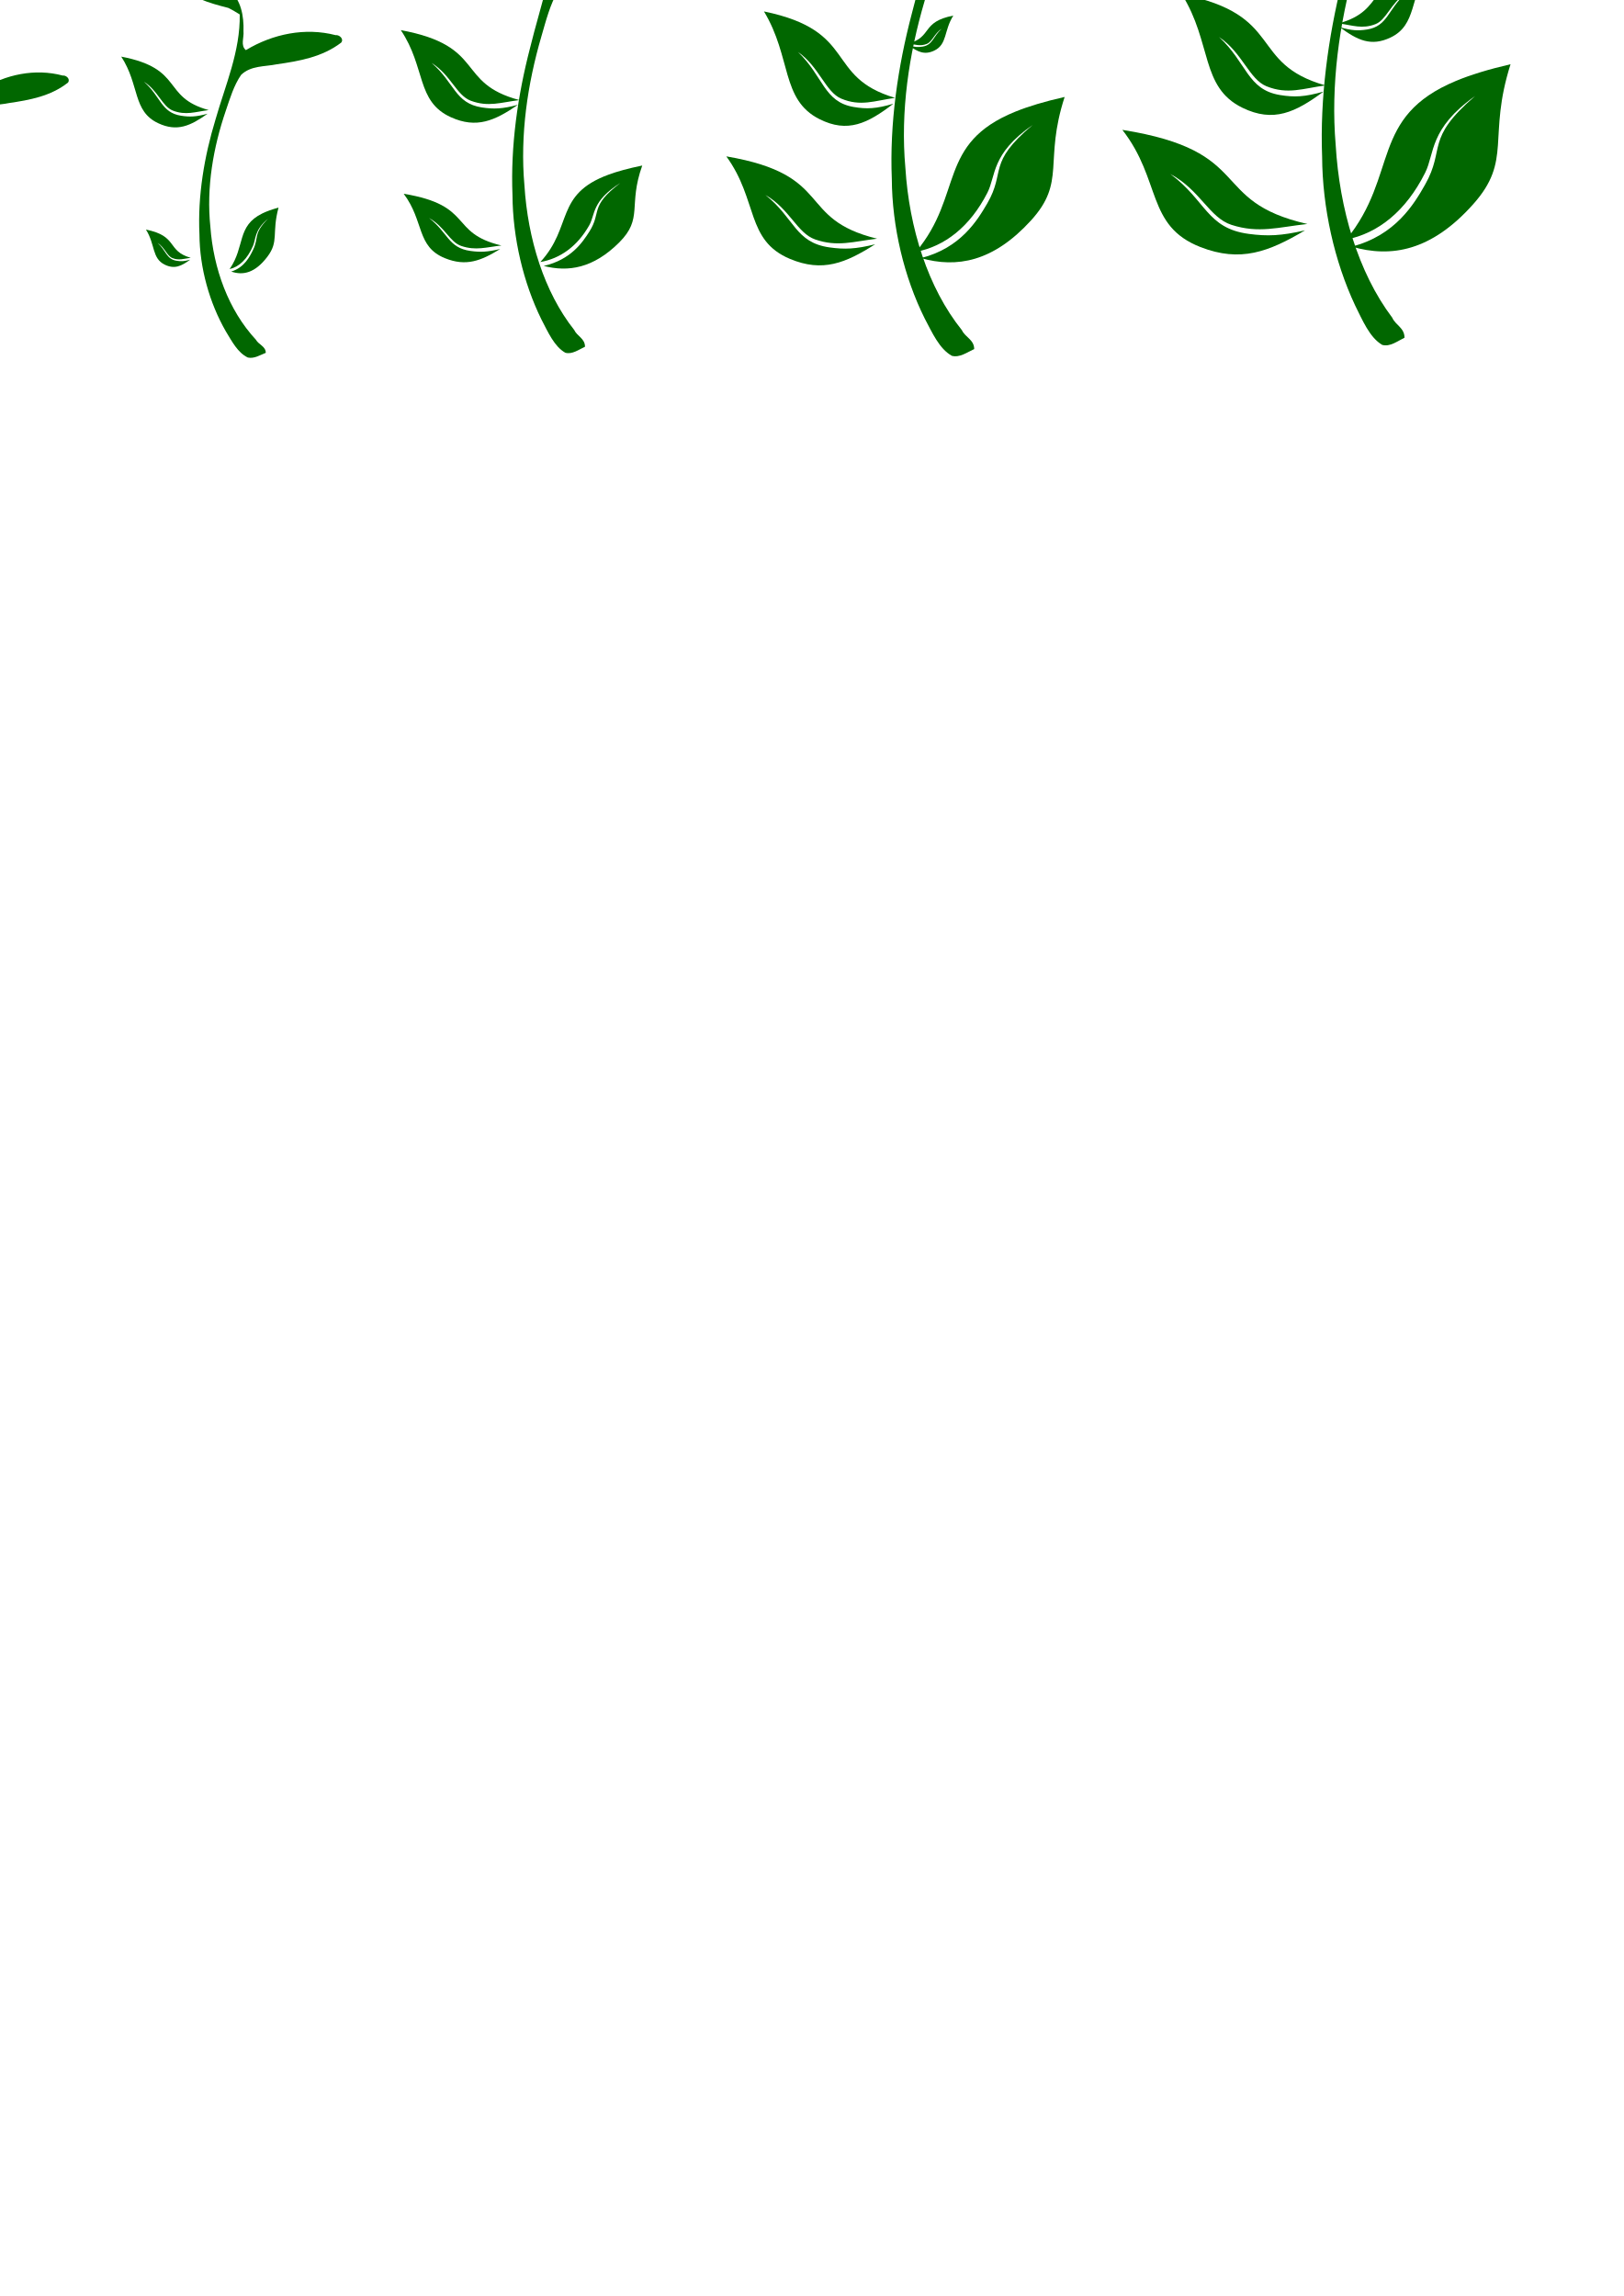
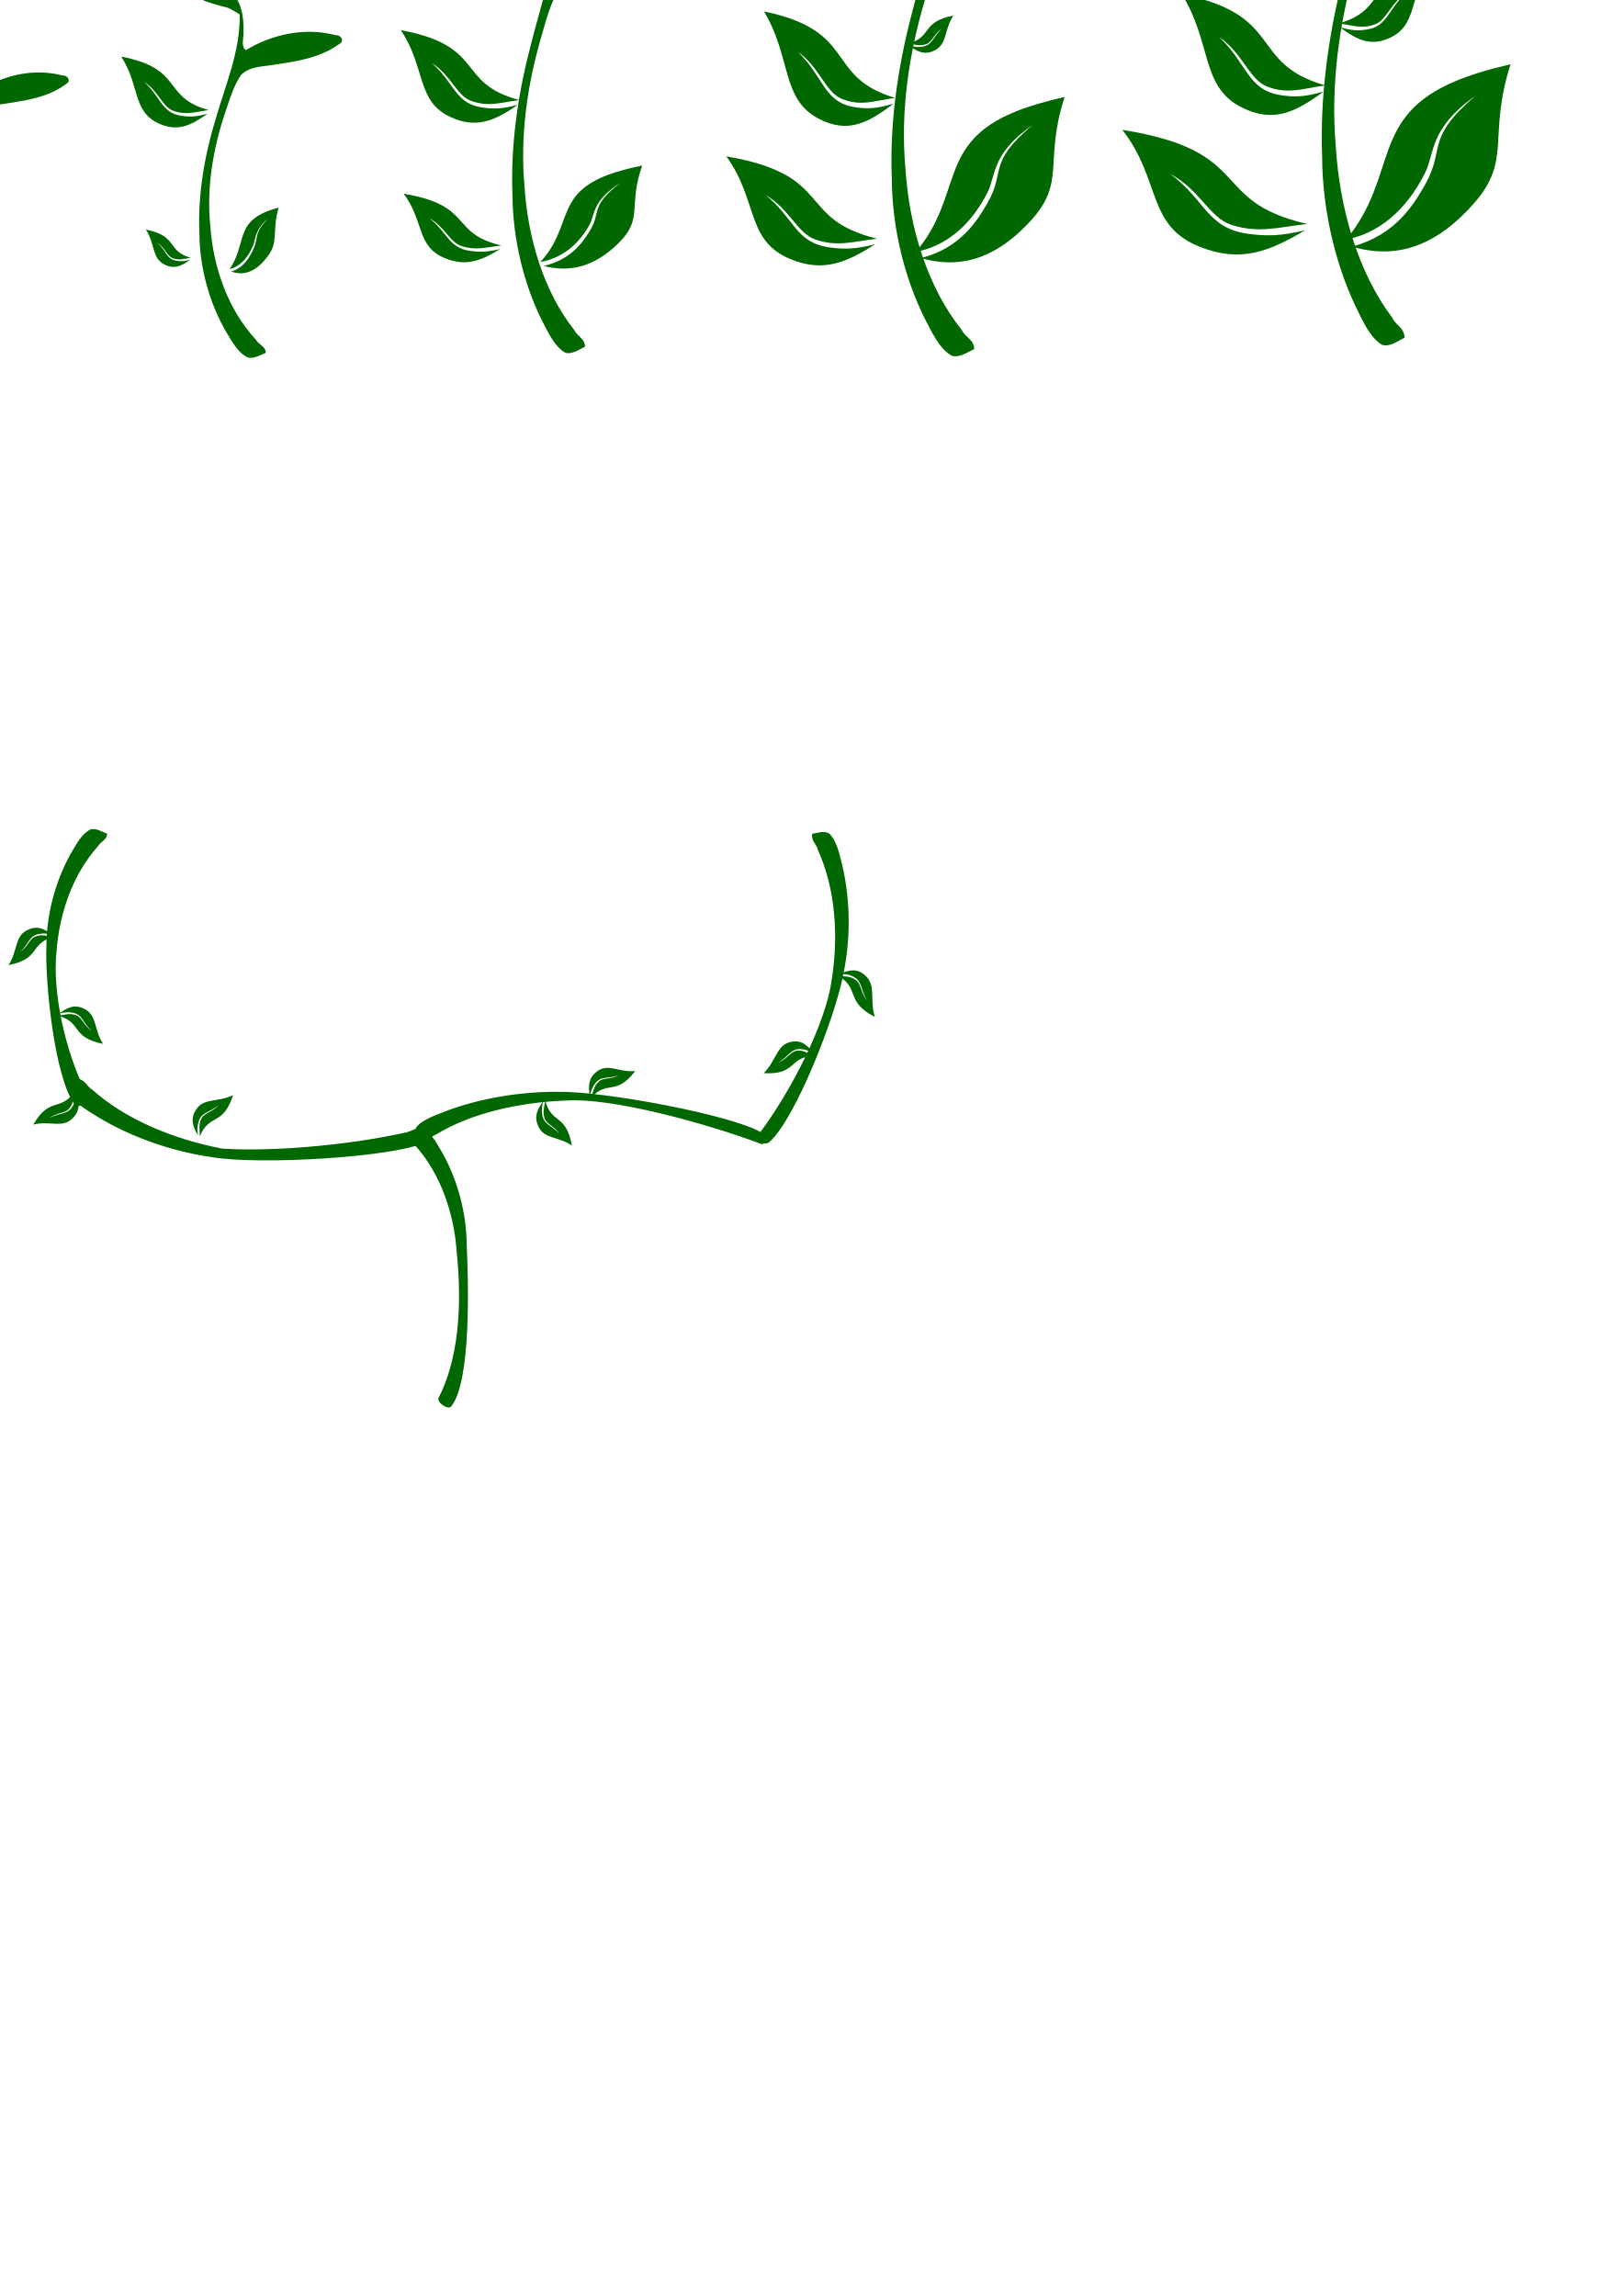
<svg xmlns="http://www.w3.org/2000/svg" width="210mm" height="297mm" viewBox="0 0 744.094 1052.362" id="svg2" version="1.1">
  <defs id="defs4" />
  <g id="layer1">
    <path style="fill:#016700" d="m -224.769,-331.904 c 2.913,21.319 21.6,17.481 25.094,29.86 -3.239,30.904 -15.605,60.49 -32.469,86.394 -12.796,16.088 -22.964,34.672 -26.616,55.083 -7.936,42.283 4.848,85.244 22.089,123.606 l 10.411,-4.96 c -9.218,-18.327 -14.518,-38.647 -19.81,-58.512 -8.642,-32.435 -8.237,-69.039 9.661,-98.374 12.299,-17.81 22.299,-37.213 28.85,-57.878 13.23,-11.863 34.456,4.4 52.481,-20.917 -11.441,-9.887 -25.681,-9.069 -33.555,-4.749 -7.265,3.288 -11.502,6.044 -14.53,9.899 2.387,-9.468 4.261,-19.137 4.519,-28.806 2.087,-10.925 2.09,-14.451 -4.593,-23.011 -3.344,-5.044 -11.623,-9.958 -21.539,-7.639 z" id="path4154" />
    <path style="fill:#016700" d="m -284.537,-270.269 c 12.671,18.981 7.666,36.284 25.248,44.311 12.937,5.906 22.061,1.809 33.798,-6.326 -7.801,2.105 -12.165,2.275 -18.17,1.347 -13.616,-2.106 -13.75,-12.603 -25.367,-22.648 9.686,6.065 12.588,16.513 19.75,19.225 8.834,3.345 15.175,0.86 24.546,-0.328 -32.371,-8.636 -16.538,-27.53 -59.803,-35.582 z" id="path4152" />
    <path style="fill:#016700" d="m -345.054,-178.302 c 22.14,27.707 12.238,48.705 34.329,58.691 17.814,8.052 27.24,1.565 40.736,-5.318 0,0 -21.67,1.551 -32.048,-6.858 -10.286,-8.335 -2.367,-20.075 -29.08,-40.269 24.211,15.713 22.205,30.323 29.092,37.46 9.453,9.796 32.776,5.335 32.776,5.335 -33.703,-3.694 -24.037,-60.864 -75.802,-49.038 z" id="path4150" />
    <path style="fill:#016700" d="m -196.517,-195.86 c -38.287,18.752 -25.139,48.818 -48.425,82.399 13.943,-3.205 26.265,-14.656 34.78,-34.707 4.302,-10.13 1.672,-22.769 22.043,-39.83 -22.308,22.537 -12.939,27.1 -22.107,46.091 -4.728,9.794 -12.942,26.265 -32.313,32.113 17.447,5.985 35.215,2.212 53.55,-22.015 17.408,-23.002 6.197,-34.506 16.468,-72.679 -9.89,2.699 -17.732,5.56 -23.997,8.628 z" id="path2985" />
    <path style="fill:#016700" d="m -129.353,53.387 c -1.323,0.134 -2.701,-0.002 -3.965,0.49 4.841,4.976 11.817,6.749 18.361,8.256 1.345,0.606 2.653,1.29 3.924,2.039 0.214,11.459 -4.933,21.979 -8.297,32.675 -3.849,11.475 -6.122,23.744 -5.495,35.717 0.076,10.384 3.392,21.286 9.076,30.232 2.042,3.016 4.005,6.558 7.485,8.067 2.168,0.44 4.18,-0.76 6.151,-1.464 -0.017,-2.04 -2.476,-2.536 -3.389,-4.081 -9.404,-9.203 -14.538,-22.139 -15.583,-35.131 -1.408,-12.257 0.98,-24.652 5.296,-36.118 1.43,-3.821 2.743,-7.84 5.229,-11.11 3.362,-2.949 8.127,-2.515 12.25,-3.295 7.616,-0.987 15.578,-2.241 22.015,-6.741 1.035,-1.202 -0.762,-2.496 -1.936,-2.32 -10.344,-2.441 -21.445,-0.412 -30.693,4.663 -1.925,-1.409 -0.602,-3.94 -0.826,-5.878 0.18,-4.652 -0.848,-10.111 -5.066,-12.791 -4.324,-2.664 -9.553,-3.308 -14.538,-3.209 z" id="path4154-8" />
    <path style="fill:#016700" d="m -33.812,10.728 c -1.62,0.186 -3.307,-0.003 -4.854,0.681 5.926,6.91 14.467,9.373 22.479,11.466 1.646,0.842 3.248,1.792 4.804,2.832 0.261,15.914 -6.04,30.524 -10.158,45.379 -4.712,15.936 -7.495,32.976 -6.727,49.603 0.093,14.421 4.153,29.562 11.111,41.986 2.5,4.189 4.903,9.108 9.164,11.204 2.654,0.611 5.117,-1.056 7.53,-2.033 -0.021,-2.833 -3.031,-3.522 -4.149,-5.668 -11.513,-12.78 -17.799,-30.747 -19.077,-48.79 -1.724,-17.023 1.2,-34.236 6.484,-50.16 1.75,-5.306 3.359,-10.888 6.401,-15.429 4.116,-4.095 9.95,-3.493 14.997,-4.577 C 13.517,45.85 23.264,44.109 31.145,37.859 32.412,36.19 30.212,34.392 28.775,34.637 16.111,31.247 2.52,34.066 -8.801,41.114 -11.158,39.156 -9.538,35.642 -9.812,32.95 -9.592,26.489 -10.851,18.908 -16.014,15.186 c -5.294,-3.7 -11.695,-4.595 -17.798,-4.457 z" id="path4154-8-0" />
    <path style="fill:#016700" d="m -44.895,57.381 c 4.346,6.893 2.629,13.176 8.659,16.09 4.437,2.145 7.567,0.657 11.592,-2.297 -2.676,0.764 -4.172,0.826 -6.232,0.489 -4.67,-0.765 -4.716,-4.577 -8.7,-8.224 3.322,2.202 4.318,5.996 6.774,6.981 3.03,1.215 5.205,0.312 8.419,-0.119 -11.103,-3.136 -5.672,-9.997 -20.511,-12.921 z" id="path4152-7" />
    <path style="fill:#016700" d="m 85.338,-9.271 c -1.772,0.197 -3.616,-0.003 -5.308,0.723 6.48,7.334 15.82,9.947 24.58,12.168 1.8,0.893 3.552,1.902 5.253,3.005 0.286,16.889 -6.604,32.394 -11.107,48.158 -5.153,16.912 -8.196,34.995 -7.356,52.641 0.102,15.304 4.541,31.372 12.15,44.557 2.733,4.446 5.361,9.666 10.02,11.89 2.902,0.649 5.595,-1.12 8.234,-2.158 -0.023,-3.006 -3.315,-3.738 -4.537,-6.015 -12.59,-13.563 -19.462,-32.629 -20.861,-51.778 -1.885,-18.065 1.312,-36.333 7.09,-53.232 1.914,-5.631 3.673,-11.555 6.999,-16.374 4.501,-4.346 10.88,-3.707 16.399,-4.857 10.196,-1.455 20.854,-3.302 29.472,-9.936 1.385,-1.771 -1.02,-3.679 -2.592,-3.419 -13.847,-3.597 -28.709,-0.607 -41.088,6.873 -2.578,-2.077 -0.805,-5.806 -1.105,-8.663 C 111.822,7.455 110.446,-0.59 104.8,-4.541 99.012,-8.467 92.011,-9.417 85.338,-9.271 Z" id="path4154-8-0-4" />
    <path style="fill:#016700" d="m 55.568,25.954 c 8.492,13.071 5.137,24.987 16.921,30.514 8.67,4.067 14.785,1.245 22.651,-4.356 -5.228,1.449 -8.153,1.567 -12.178,0.927 -9.126,-1.45 -9.215,-8.679 -17.001,-15.596 6.492,4.177 8.437,11.372 13.236,13.239 5.92,2.304 10.17,0.592 16.451,-0.226 C 73.953,44.509 84.564,31.498 55.569,25.953 Z" id="path4152-7-4" />
    <path style="fill:#016700" d="m 66.887,105.239 c 4.346,6.893 2.629,13.176 8.659,16.09 4.437,2.145 7.567,0.657 11.592,-2.297 -2.676,0.764 -4.172,0.826 -6.232,0.489 -4.67,-0.765 -4.716,-4.577 -8.7,-8.224 3.322,2.202 4.318,5.996 6.774,6.981 3.03,1.215 5.205,0.312 8.419,-0.119 -11.103,-3.136 -5.672,-9.997 -20.511,-12.921 z" id="path4152-7-9" />
    <path style="fill:#016700" d="m 120.21,97.825 c -11.854,5.806 -7.783,15.114 -14.992,25.511 4.317,-0.992 8.132,-4.538 10.768,-10.745 1.332,-3.136 0.518,-7.049 6.825,-12.332 -6.907,6.977 -4.006,8.39 -6.844,14.27 -1.464,3.032 -4.007,8.132 -10.004,9.942 5.402,1.853 10.902,0.685 16.579,-6.816 5.39,-7.121 1.919,-10.683 5.098,-22.501 -3.062,0.835 -5.49,1.721 -7.429,2.671 z" id="path2985-2" />
    <path style="fill:#016700" d="m 228.229,-59.981 c -1.936,0.252 -3.953,-0.004 -5.802,0.925 7.083,9.389 17.292,12.735 26.868,15.578 1.968,1.144 3.882,2.435 5.742,3.848 0.313,21.623 -7.219,41.473 -12.141,61.656 -5.632,21.653 -8.959,44.804 -8.04,67.395 0.111,19.594 4.964,40.165 13.281,57.045 2.988,5.692 5.86,12.375 10.953,15.222 3.172,0.831 6.116,-1.434 9,-2.763 -0.025,-3.849 -3.623,-4.786 -4.959,-7.701 -13.761,-17.365 -21.274,-41.775 -22.802,-66.29 -2.06,-23.129 1.434,-46.516 7.75,-68.152 2.092,-7.21 4.014,-14.794 7.651,-20.963 4.92,-5.564 11.892,-4.746 17.925,-6.218 11.144,-1.863 22.795,-4.228 32.215,-12.72 1.514,-2.267 -1.115,-4.711 -2.833,-4.377 -15.136,-4.606 -31.381,-0.777 -44.912,8.799 -2.817,-2.66 -0.88,-7.434 -1.208,-11.092 0.263,-8.778 -1.242,-19.078 -7.413,-24.137 -6.327,-5.027 -13.979,-6.243 -21.273,-6.056 z" id="path4154-8-0-4-1" />
    <path style="fill:#016700" d="m 183.679,13.811 c 11.519,17.101 6.969,32.69 22.952,39.921 11.761,5.321 20.055,1.629 30.725,-5.699 -7.092,1.896 -11.059,2.05 -16.518,1.213 -12.378,-1.897 -12.5,-11.355 -23.061,-20.404 8.806,5.464 11.444,14.877 17.954,17.32 8.03,3.014 13.795,0.775 22.314,-0.295 -29.427,-7.781 -15.034,-24.803 -54.365,-32.057 z" id="path4152-7-4-5" />
    <path style="fill:#016700" d="m 184.998,88.81 c 9.492,12.649 5.742,24.18 18.912,29.529 9.691,3.936 16.526,1.205 25.317,-4.215 -5.844,1.403 -9.113,1.516 -13.611,0.897 -10.2,-1.403 -10.3,-8.399 -19.002,-15.092 7.256,4.042 9.43,11.004 14.794,12.811 6.617,2.229 11.367,0.573 18.387,-0.218 C 205.548,106.766 217.408,94.175 185,88.81 Z" id="path4152-7-9-3" />
    <path style="fill:#016700" d="m 278.846,80.062 c -24.693,9.113 -16.213,23.724 -31.231,40.044 8.992,-1.557 16.939,-7.123 22.431,-16.867 2.775,-4.923 1.078,-11.065 14.217,-19.357 -14.387,10.952 -8.345,13.17 -14.258,22.399 -3.049,4.76 -8.347,12.764 -20.84,15.606 11.252,2.909 22.711,1.075 34.537,-10.699 11.227,-11.178 3.997,-16.769 10.621,-35.32 -6.378,1.311 -11.436,2.702 -15.477,4.193 z" id="path2985-2-1" />
    <path style="fill:#016700" d="m 401.162,-85.693 c -2.2,0.283 -4.491,-0.004 -6.592,1.038 8.048,10.538 19.648,14.293 30.528,17.484 2.236,1.284 4.411,2.733 6.524,4.318 0.355,24.268 -8.202,46.547 -13.795,69.198 -6.399,24.302 -10.179,50.285 -9.136,75.64 0.127,21.991 5.64,45.079 15.09,64.024 3.395,6.388 6.658,13.889 12.445,17.085 3.604,0.932 6.949,-1.61 10.226,-3.101 -0.029,-4.32 -4.117,-5.371 -5.634,-8.643 -15.636,-19.489 -24.172,-46.886 -25.908,-74.4 -2.341,-25.958 1.629,-52.207 8.805,-76.49 2.377,-8.092 4.561,-16.604 8.693,-23.528 5.59,-6.245 13.512,-5.327 20.367,-6.979 12.663,-2.091 25.901,-4.745 36.603,-14.276 1.72,-2.545 -1.267,-5.287 -3.219,-4.912 -17.198,-5.169 -35.655,-0.872 -51.03,9.876 -3.201,-2.985 -1,-8.343 -1.373,-12.448 0.299,-9.852 -1.411,-21.413 -8.423,-27.089 -7.189,-5.642 -15.883,-7.006 -24.171,-6.797 z" id="path4154-8-0-4-1-9" />
    <path style="fill:#016700" d="m 350.108,5.24 c 12.73,21.131 7.701,40.392 25.364,49.328 12.997,6.575 22.163,2.013 33.954,-7.042 -7.837,2.343 -12.221,2.533 -18.254,1.499 -13.679,-2.344 -13.814,-14.03 -25.484,-25.212 9.731,6.752 12.646,18.383 19.841,21.401 8.875,3.724 15.245,0.958 24.659,-0.365 -32.521,-9.614 -16.614,-30.648 -60.079,-39.61 z" id="path4152-7-4-5-9" />
    <path style="fill:#016700" d="m 332.856,71.667 c 14.637,20.133 8.855,38.485 29.165,46.999 14.944,6.264 25.484,1.918 39.042,-6.709 -9.012,2.232 -14.053,2.413 -20.989,1.428 -15.729,-2.234 -15.884,-13.368 -29.303,-24.021 11.189,6.433 14.542,17.515 22.814,20.391 10.204,3.548 17.53,0.913 28.355,-0.348 -37.394,-9.16 -19.104,-29.2 -69.081,-37.74 z" id="path4152-7-9-3-6" />
    <path style="fill:#016700" d="m 465.317,51.169 c -36.021,14.625 -23.651,38.075 -45.559,64.265 13.118,-2.499 24.71,-11.431 32.722,-27.069 4.048,-7.901 1.573,-17.758 20.739,-31.065 -20.988,17.577 -12.174,21.136 -20.799,35.948 -4.448,7.638 -12.176,20.485 -30.401,25.046 16.415,4.668 33.131,1.725 50.381,-17.17 16.378,-17.94 5.83,-26.912 15.493,-56.684 -9.305,2.105 -16.682,4.336 -22.577,6.729 z" id="path2985-2-1-3" />
    <path style="fill:#016700" d="m 436.879,7.15 c -4.381,6.871 -2.696,13.162 -8.741,16.046 -4.448,2.122 -7.57,0.619 -11.58,-2.355 2.672,0.778 4.168,0.847 6.229,0.52 4.674,-0.741 4.739,-4.553 8.742,-8.18 -3.333,2.186 -4.348,5.974 -6.809,6.947 -3.036,1.2 -5.206,0.286 -8.418,-0.161 11.118,-3.08 5.723,-9.968 20.576,-12.817 z" id="path4152-7-9-7" />
    <path style="fill:#016700" d="m 598.36,-106.406 c -2.2,0.301 -4.491,-0.005 -6.592,1.104 8.048,11.203 19.648,15.195 30.528,18.587 2.236,1.365 4.411,2.905 6.524,4.591 0.355,25.8 -8.202,49.484 -13.795,73.565 -6.399,25.835 -10.179,53.458 -9.136,80.414 0.127,23.379 5.64,47.924 15.09,68.064 3.395,6.791 6.658,14.766 12.445,18.163 3.604,0.991 6.949,-1.711 10.226,-3.296 -0.029,-4.592 -4.117,-5.71 -5.634,-9.189 -15.636,-20.719 -24.172,-49.844 -25.908,-79.095 -2.341,-27.597 1.629,-55.501 8.805,-81.317 2.377,-8.603 4.561,-17.652 8.693,-25.012 5.59,-6.639 13.512,-5.663 20.367,-7.42 12.663,-2.223 25.901,-5.044 36.603,-15.177 1.72,-2.705 -1.267,-5.62 -3.219,-5.222 -17.198,-5.495 -35.655,-0.927 -51.03,10.499 -3.201,-3.173 -1,-8.87 -1.373,-13.234 0.299,-10.474 -1.411,-22.764 -8.423,-28.799 -7.189,-5.998 -15.883,-7.448 -24.171,-7.226 z" id="path4154-8-0-4-1-9-8" />
    <path style="fill:#016700" d="m 541.591,-2.618 c 13.941,22.282 8.434,42.593 27.777,52.015 14.233,6.933 24.271,2.123 37.183,-7.425 -8.583,2.471 -13.384,2.671 -19.99,1.581 -14.98,-2.472 -15.128,-14.795 -27.908,-26.585 10.657,7.12 13.849,19.384 21.728,22.568 9.719,3.927 16.695,1.01 27.005,-0.385 C 571.772,29.013 589.191,6.833 541.593,-2.618 Z" id="path4152-7-4-5-9-0" />
    <path style="fill:#016700" d="m 514.339,59.525 c 17.967,23.011 10.869,43.987 35.799,53.718 18.344,7.16 31.281,2.192 47.923,-7.668 -11.061,2.552 -17.249,2.758 -25.764,1.632 -19.307,-2.553 -19.497,-15.279 -35.969,-27.455 13.735,7.353 17.849,20.019 28.004,23.306 12.526,4.056 21.517,1.043 34.804,-0.397 C 553.237,92.19 575.687,69.285 514.341,59.524 Z" id="path4152-7-9-3-6-6" />
    <path style="fill:#016700" d="m 667.291,37.057 c -39.798,16.554 -26.13,43.097 -50.335,72.743 14.493,-2.829 27.301,-12.939 36.152,-30.64 4.472,-8.943 1.738,-20.1 22.913,-35.163 -23.188,19.896 -13.45,23.925 -22.979,40.69 -4.915,8.646 -13.452,23.187 -33.588,28.35 18.135,5.284 36.604,1.953 55.663,-19.435 18.095,-20.307 6.442,-30.462 17.118,-64.161 -10.28,2.382 -18.431,4.908 -24.944,7.617 z" id="path2985-2-1-3-3" />
    <path style="fill:#016700" d="m 654.776,-14.993 c -8.788,13.782 -5.407,26.403 -17.533,32.189 -8.923,4.257 -15.185,1.241 -23.23,-4.725 5.359,1.56 8.361,1.699 12.496,1.044 9.376,-1.487 9.507,-9.133 17.536,-16.409 -6.687,4.384 -8.722,11.985 -13.659,13.935 -6.09,2.406 -10.444,0.574 -16.887,-0.324 22.303,-6.178 11.479,-19.996 41.275,-25.711 z" id="path4152-7-9-7-6" />
    <path style="fill:#016700" d="m -184.889,96.017 c -0.895,0.085 -0.816,1.009 -1.67,1.322 3.273,3.162 1.929,2.774 6.353,3.731 0.909,0.385 1.794,0.82 2.653,1.296 0.144,7.282 -1.315,14.978 -3.589,21.775 -2.602,7.292 -3.634,15.089 -3.21,22.698 0.051,6.599 -0.232,12.517 3.611,18.202 1.38,1.917 2.708,4.168 5.06,5.127 1.466,0.28 2.826,-0.483 4.158,-0.93 -0.012,-1.296 -1.674,-1.612 -2.291,-2.594 -6.358,-5.848 -7.304,-14.069 -8.01,-22.326 -0.952,-7.79 0.663,-15.161 3.581,-22.448 0.967,-2.428 0.845,-3.972 2.525,-6.05 2.273,-1.874 3.979,-3.114 6.767,-3.61 5.149,-0.627 1.946,-0.414 6.298,-3.274 l -1.309,-1.474 c -6.993,-1.551 -5.912,-1.272 -12.164,1.953 -1.302,-0.896 -0.407,-2.504 -0.558,-3.736 0.121,-2.956 -0.574,-6.425 -3.425,-8.129 -2.923,-1.693 -1.408,-1.597 -4.778,-1.535 z" id="path4154-8-3" />
+     <path style="fill:#016700" d="M 34.43,506.496 C 25.111,494.857 20.506,449.949 21.275,433.321 c 0.093,-14.421 4.153,-29.562 11.111,-41.986 2.5,-4.189 4.903,-9.108 9.164,-11.204 2.654,-0.611 5.117,1.056 7.53,2.033 -0.021,2.833 -3.031,3.522 -4.149,5.668 -11.513,12.78 -17.799,30.747 -19.077,48.79 -1.724,17.023 3.286,44.25 14.341,65.875 1.064,2.082 -4.302,5.823 -5.764,3.998 z" id="path4154-8-0-5" />
+     <path style="fill:#016700" d="m 47.209,478.446 c -4.346,-6.893 -2.629,-13.176 -8.659,-16.09 -4.437,-2.145 -7.567,-0.657 -11.592,2.297 2.676,-0.764 4.172,-0.826 6.232,-0.489 4.67,0.765 4.716,4.577 8.7,8.224 -3.322,-2.202 -4.318,-5.996 -6.774,-6.981 -3.03,-1.215 -5.205,-0.312 -8.419,0.119 11.103,3.136 5.672,9.997 20.511,12.921 z" id="path4152-7-46" />
+     <path style="fill:#016700" d="m 3.949,442.343 c 4.346,-6.893 2.629,-13.176 8.659,-16.09 4.437,-2.145 7.567,-0.657 11.592,2.297 -2.676,-0.764 -4.172,-0.826 -6.232,-0.489 -4.67,0.765 -4.716,4.577 -8.7,8.224 3.322,-2.202 4.318,-5.996 6.774,-6.981 3.03,-1.215 5.205,-0.312 8.419,0.119 -11.103,3.136 -5.672,9.997 -20.511,12.921 z" id="path4152-7-46-5" />
+     <path style="fill:#016700" d="m 195.239,523.524 c -15.593,7.162 -77.128,10.455 -98.006,6.867 -18.164,-2.549 -36.841,-9.114 -51.806,-18.06 -5.031,-3.167 -10.991,-6.364 -13.208,-10.902 -0.507,-2.709 1.839,-4.842 3.311,-7.043 3.568,0.504 4.138,3.575 6.731,5.038 14.962,13.477 36.978,22.707 59.589,27.037 24.311,1.562 62.588,-1.831 90.939,-8.994 2.73,-0.69 4.897,4.935 2.451,6.058 z" id="path4154-8-0-5-9" />
+     <path style="fill:#016700" d="m 15.264,515.428 c 7.939,-1.837 13.307,1.851 18.043,-2.886 3.485,-3.485 3.109,-6.93 1.643,-11.703 -0.158,2.778 -0.592,4.212 -1.588,6.046 -2.258,4.159 -5.873,2.948 -10.628,5.512 3.173,-2.413 7.083,-2.105 8.82,-4.101 2.144,-2.462 2.007,-4.812 2.657,-7.99 -6.613,9.454 -11.306,2.069 -18.948,15.12 z" id="path4152-7-46-3" />
+     <path style="fill:#016700" d="m 106.794,501.95 c -7.351,3.515 -13.392,1.08 -16.988,6.731 -2.646,4.158 -1.532,7.439 0.934,11.78 -0.448,-2.746 -0.336,-4.24 0.239,-6.247 1.302,-4.55 5.094,-4.152 9.179,-7.686 -2.574,3.044 -6.457,3.591 -7.721,5.917 -1.559,2.868 -0.915,5.133 -0.86,8.376 4.405,-10.663 10.588,-4.472 15.217,-18.87 z" id="path4152-7-46-5-2" />
+     <path style="fill:#016700" d="m 348.76,518.98 c -14.128,-8.159 -72.566,-18.93 -92.9,-18.548 -17.629,-0.159 -36.181,3.062 -51.442,8.804 -5.148,2.067 -11.186,4.04 -13.794,7.648 -0.776,2.259 1.236,4.391 2.405,6.47 3.463,0.029 4.338,-2.533 6.973,-3.453 15.746,-9.631 37.775,-14.706 59.845,-15.501 20.827,-1.192 62.498,10.045 88.814,19.852 2.534,0.944 2.314,-3.993 0.099,-5.272 z" id="path4154-8-0-5-9-2" />
+     <path style="fill:#016700" d="m 291.101,490.925 c -7.826,0.656 -12.423,-3.778 -17.605,0.214 -3.813,2.937 -3.94,6.4 -3.216,11.336 0.543,-2.725 1.158,-4.08 2.366,-5.749 2.739,-3.784 6.014,-2.057 10.907,-3.897 -3.364,1.923 -7.048,1.046 -8.985,2.766 -2.39,2.121 -2.591,4.467 -3.659,7.515 7.636,-8.384 11.068,-0.392 20.192,-12.185 z" id="path4152-7-46-3-3" />
+     <path style="fill:#016700" d="m 262.061,525.055 c -6.586,-4.435 -12.661,-2.801 -15.393,-8.868 -2.011,-4.465 -0.538,-7.575 2.358,-11.561 -0.77,2.665 -0.848,4.161 -0.549,6.225 0.678,4.68 4.35,4.775 7.814,8.807 -2.08,-3.351 -5.723,-4.395 -6.641,-6.864 -1.132,-3.045 -0.236,-5.208 0.22,-8.417 2.882,11.143 9.56,5.802 12.191,20.678 z" id="path4152-7-46-5-2-1" />
+     <path style="fill:#016700" d="m 352.503,523.492 c 11.932,-10.246 30.468,-57.938 33.878,-76.608 3.513,-16.028 3.365,-33.99 -0.269,-49.767 -1.374,-5.364 -2.472,-11.51 -6.074,-15.055 -2.417,-1.438 -5.218,-0.294 -7.799,0.1 -0.687,3.149 2.055,4.776 2.601,7.477 7.955,17.477 9.552,39.212 6.282,59.598 -2.584,19.382 -18.524,51.431 -34.631,72.261 -1.551,2.005 4.14,3.601 6.011,1.994 z" id="path4154-8-0-5-5" />
+     <path style="fill:#016700" d="m 349.995,491.882 c 5.93,-5.968 5.838,-12.924 12.405,-14.329 4.832,-1.034 7.491,1.34 10.65,5.469 -2.4,-1.504 -3.834,-1.968 -5.912,-2.169 -4.713,-0.455 -5.71,3.474 -10.479,6.183 3.767,-1.391 5.679,-5.049 8.303,-5.412 3.237,-0.448 5.118,1.066 8.122,2.37 -11.534,0.28 -7.99,8.825 -23.089,7.888 z" id="path4152-7-46-9" />
+     <path style="fill:#016700" d="m 400.903,466.091 c -2.486,-8.288 0.746,-14.327 -4.365,-18.95 -3.761,-3.402 -7.163,-2.698 -11.798,-0.718 2.782,-0.076 4.246,0.259 6.157,1.157 4.331,2.037 3.423,5.991 6.37,10.826 -2.667,-3.164 -2.682,-7.353 -4.815,-9.027 -2.63,-2.065 -4.962,-1.712 -8.182,-2.123 9.967,6.206 2.995,11.852 16.632,18.835 z" id="path4152-7-46-5-8" />
+     <path style="fill:#016700" d="m 206.777,644.635 c 9.32,-11.639 7.863,-57.557 7.095,-74.185 -0.093,-14.421 -4.153,-29.562 -11.111,-41.986 -2.5,-4.189 -4.903,-9.108 -9.164,-11.204 -2.654,-0.611 -5.117,1.056 -7.53,2.033 0.021,2.833 3.031,3.522 4.149,5.668 11.513,12.78 17.799,30.747 19.077,48.79 1.724,17.023 2.775,45.26 -8.28,66.885 -1.064,2.082 4.303,5.823 5.764,3.998 z" id="path4154-8-0-5-53" />
  </g>
</svg>
